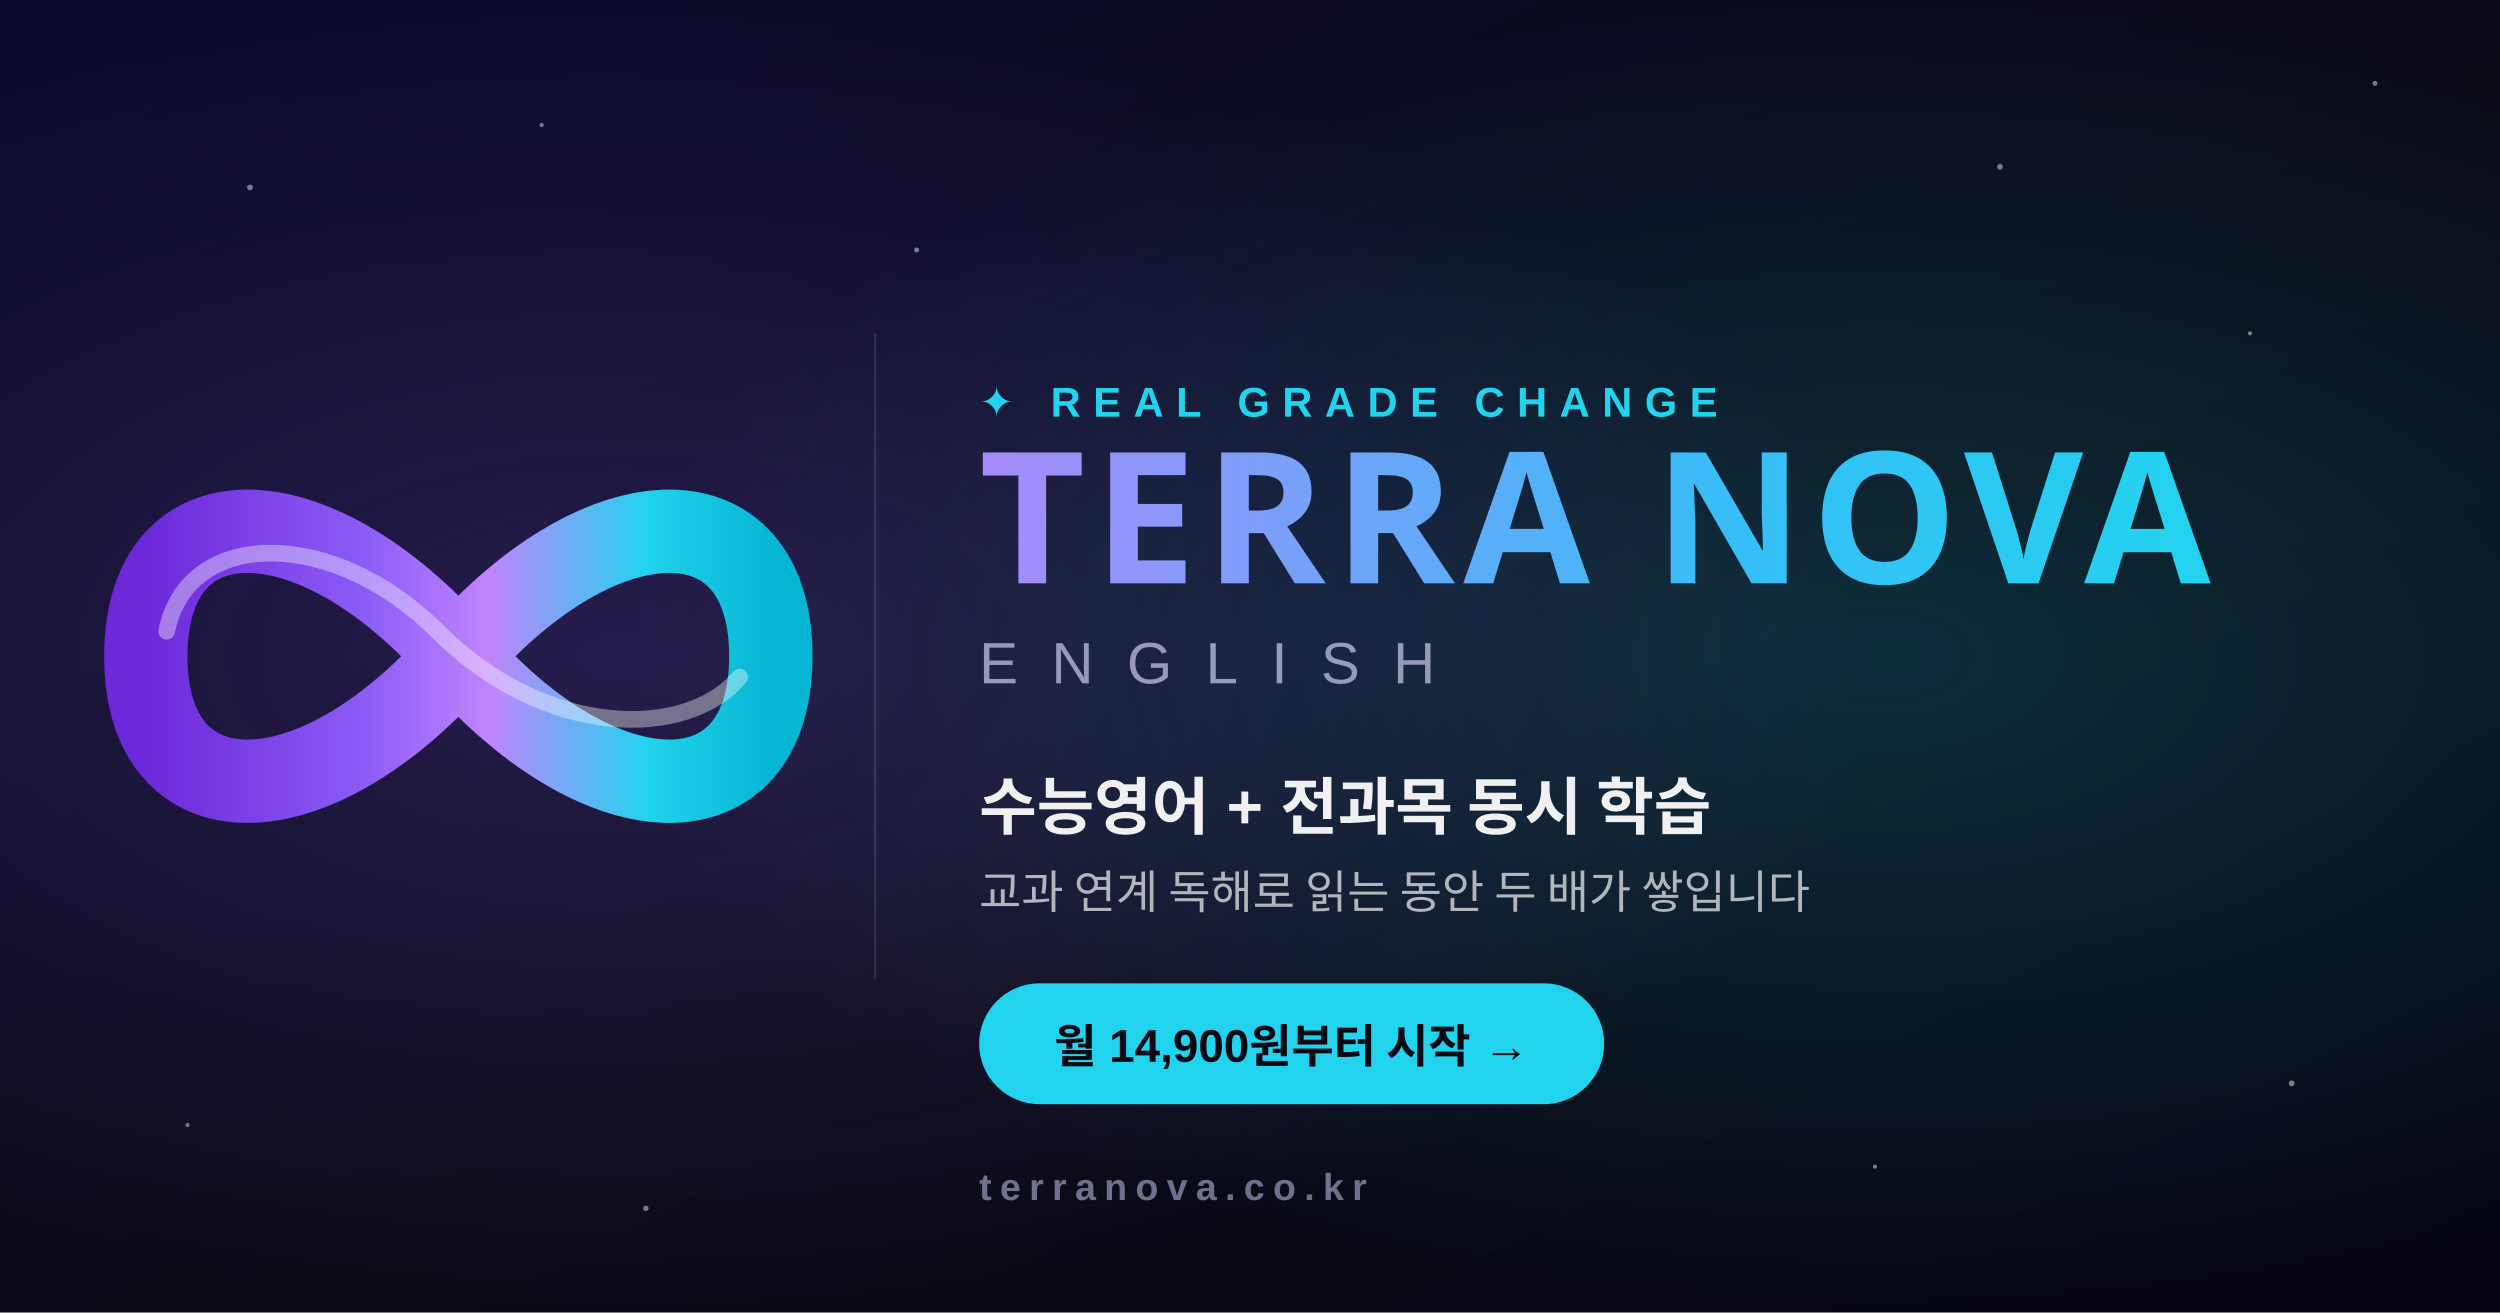
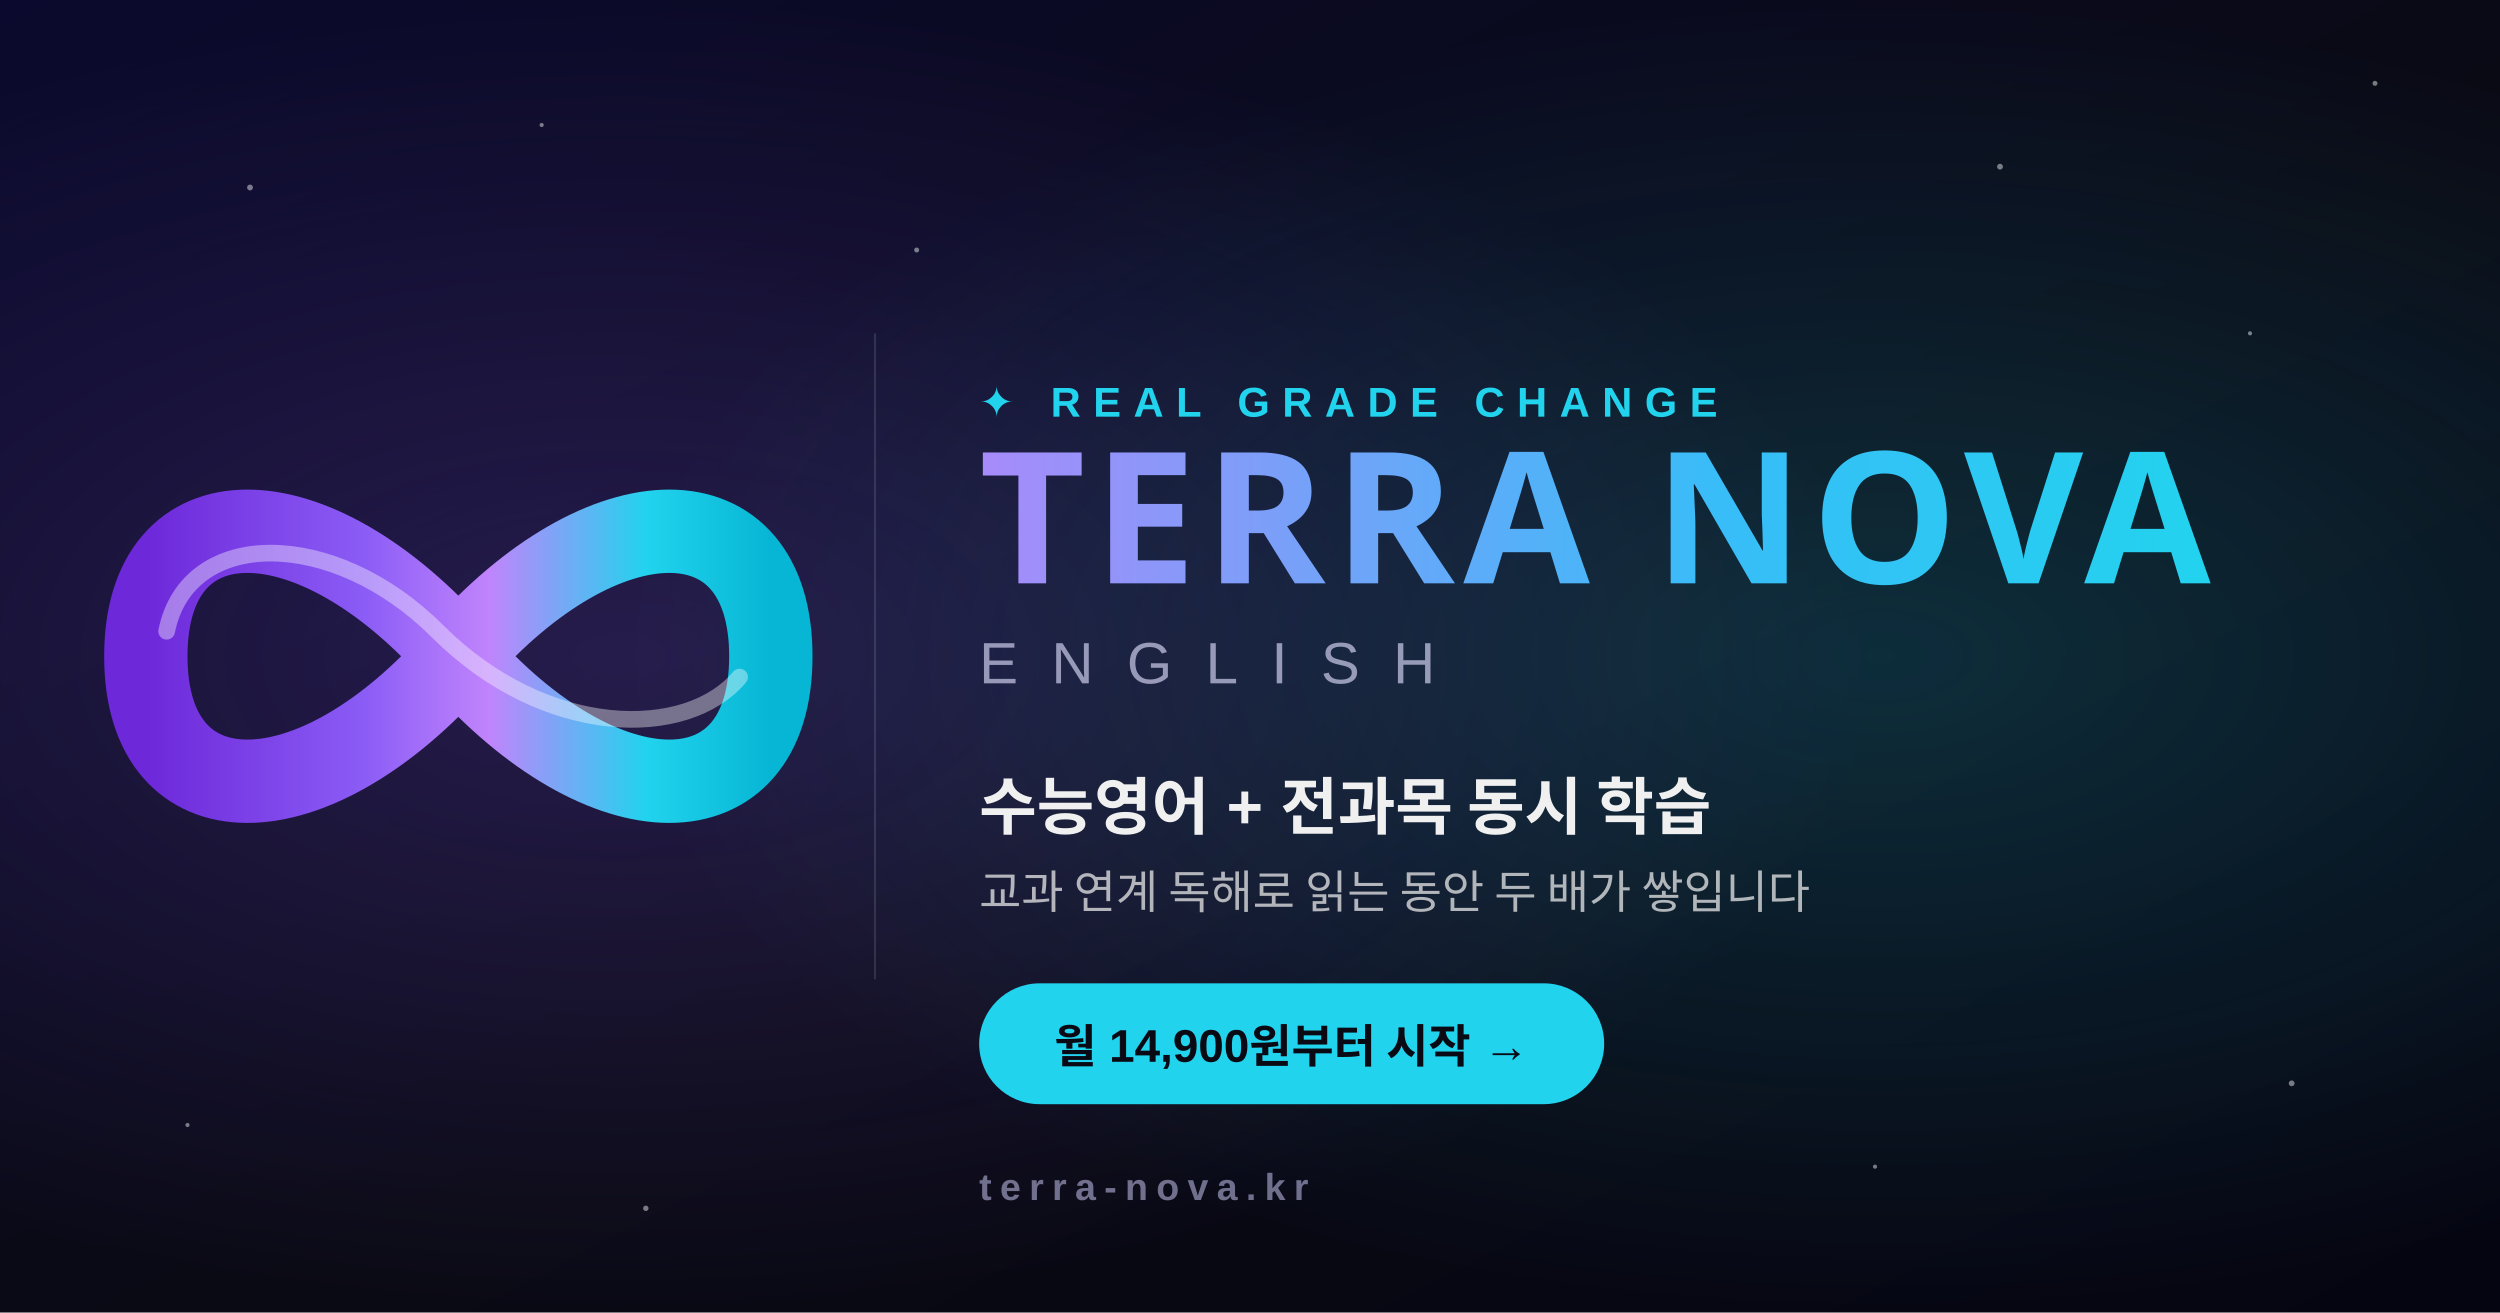
<svg xmlns="http://www.w3.org/2000/svg" viewBox="0 0 1200 630" width="1200" height="630" role="img" aria-label="Terra Nova English OG 커버">
  <defs>
    <linearGradient id="bg" x1="0%" y1="0%" x2="100%" y2="100%">
      <stop offset="0%" stop-color="#0B0A2E" />
      <stop offset="55%" stop-color="#0A0A14" />
      <stop offset="100%" stop-color="#050512" />
    </linearGradient>
    <linearGradient id="infLine" x1="0%" y1="50%" x2="100%" y2="50%">
      <stop offset="0%" stop-color="#6D28D9" />
      <stop offset="35%" stop-color="#8B5CF6" />
      <stop offset="55%" stop-color="#C084FC" />
      <stop offset="80%" stop-color="#22D3EE" />
      <stop offset="100%" stop-color="#06B6D4" />
    </linearGradient>
    <linearGradient id="title" x1="0%" y1="0%" x2="100%" y2="0%">
      <stop offset="0%" stop-color="#A78BFA" />
      <stop offset="60%" stop-color="#38BDF8" />
      <stop offset="100%" stop-color="#22D3EE" />
    </linearGradient>
    <radialGradient id="glow" cx="25%" cy="50%" r="50%">
      <stop offset="0%" stop-color="rgba(139,92,246,.22)" />
      <stop offset="100%" stop-color="rgba(139,92,246,0)" />
    </radialGradient>
    <radialGradient id="glow2" cx="75%" cy="50%" r="50%">
      <stop offset="0%" stop-color="rgba(34,211,238,.18)" />
      <stop offset="100%" stop-color="rgba(34,211,238,0)" />
    </radialGradient>
  </defs>
  <rect width="1200" height="630" fill="url(#bg)" />
  <rect width="1200" height="630" fill="url(#glow)" />
  <rect width="1200" height="630" fill="url(#glow2)" />
  <g fill="#ffffff" opacity=".45">
    <circle cx="120" cy="90" r="1.4" />
    <circle cx="260" cy="60" r="1" />
    <circle cx="440" cy="120" r="1.2" />
    <circle cx="960" cy="80" r="1.4" />
    <circle cx="1080" cy="160" r="1" />
    <circle cx="1140" cy="40" r="1.2" />
    <circle cx="90" cy="540" r="1" />
    <circle cx="310" cy="580" r="1.3" />
    <circle cx="900" cy="560" r="1" />
    <circle cx="1100" cy="520" r="1.4" />
  </g>
  <g transform="translate(220,315)">
    <path d="M -150,0              C -150,-80 -70,-80 0,0              C 70,80 150,80 150,0              C 150,-80 70,-80 0,0              C -70,80 -150,80 -150,0 Z" fill="none" stroke="url(#infLine)" stroke-width="40" stroke-linecap="round" stroke-linejoin="round" />
    <path d="M -140,-12              C -130,-62 -60,-62 -10,-12              C 42,40 110,40 135,10" fill="none" stroke="rgba(255,255,255,.38)" stroke-width="8" stroke-linecap="round" />
  </g>
  <line x1="420" y1="160" x2="420" y2="470" stroke="rgba(255,255,255,.12)" stroke-width="1" />
  <g>
    <text x="470" y="200" font-family="'Noto Sans KR','Arial',sans-serif" font-weight="700" font-size="20" letter-spacing="6" fill="#22D3EE">✦ REAL GRADE CHANGE</text>
    <text x="470" y="280" font-family="'Bebas Neue','Arial Black',sans-serif" font-weight="700" font-size="88" letter-spacing="4" fill="url(#title)">TERRA NOVA</text>
    <text x="470" y="328" font-family="'Noto Sans KR','Arial',sans-serif" font-weight="500" font-size="28" letter-spacing="16" fill="rgba(200,200,230,.72)">ENGLISH</text>
    <text x="470" y="398" font-family="'Noto Sans KR','Arial',sans-serif" font-weight="800" font-size="30" fill="#F0F0F0">수능영어 + 전과목 동시 학습</text>
    <text x="470" y="436" font-family="'Noto Sans KR','Arial',sans-serif" font-weight="400" font-size="22" fill="rgba(240,240,240,.72)">교과 연계 독해로 읽는 동안 두 배가 쌓입니다</text>
    <g transform="translate(470,472)">
      <rect width="300" height="58" rx="29" fill="#22D3EE" />
      <text x="150" y="38" text-anchor="middle" font-family="'Noto Sans KR','Arial',sans-serif" font-weight="900" font-size="22" fill="#0A0A14">월 14,900원부터 시작 →</text>
    </g>
-     <text x="470" y="576" font-family="'Noto Sans KR','Arial',sans-serif" font-weight="600" font-size="18" letter-spacing="4" fill="rgba(180,180,220,.6)">terranova.co.kr</text>
+     <text x="470" y="576" font-family="'Noto Sans KR','Arial',sans-serif" font-weight="600" font-size="18" letter-spacing="4" fill="rgba(180,180,220,.6)">terra-nova.kr</text>
  </g>
</svg>
